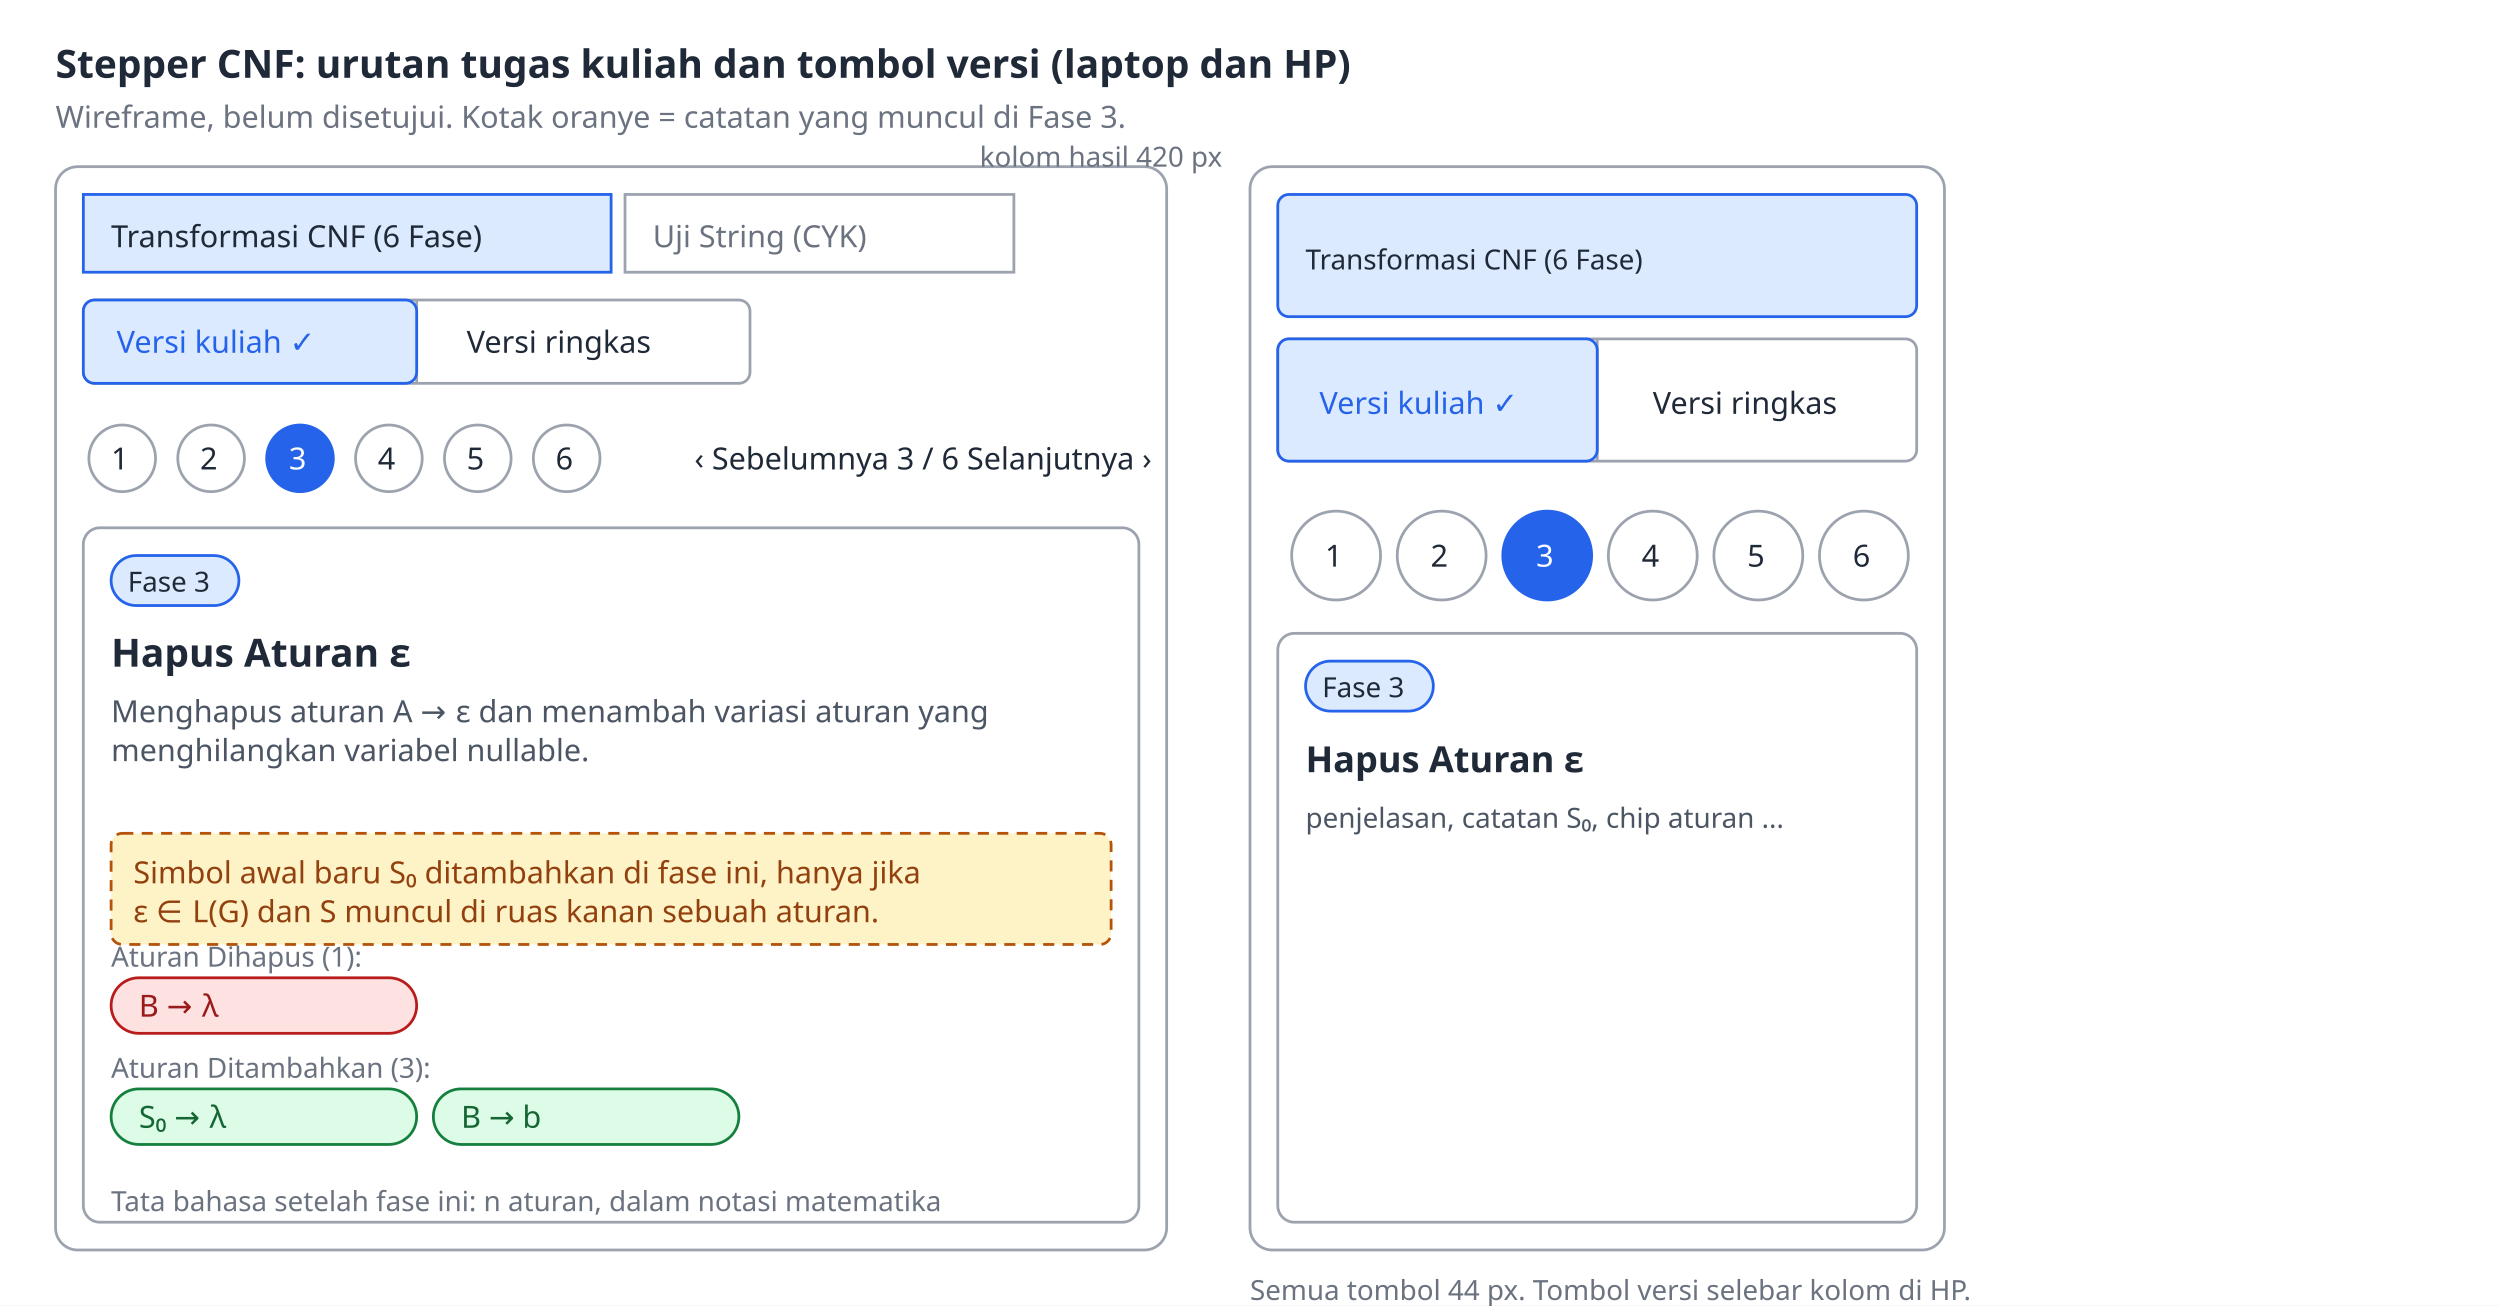
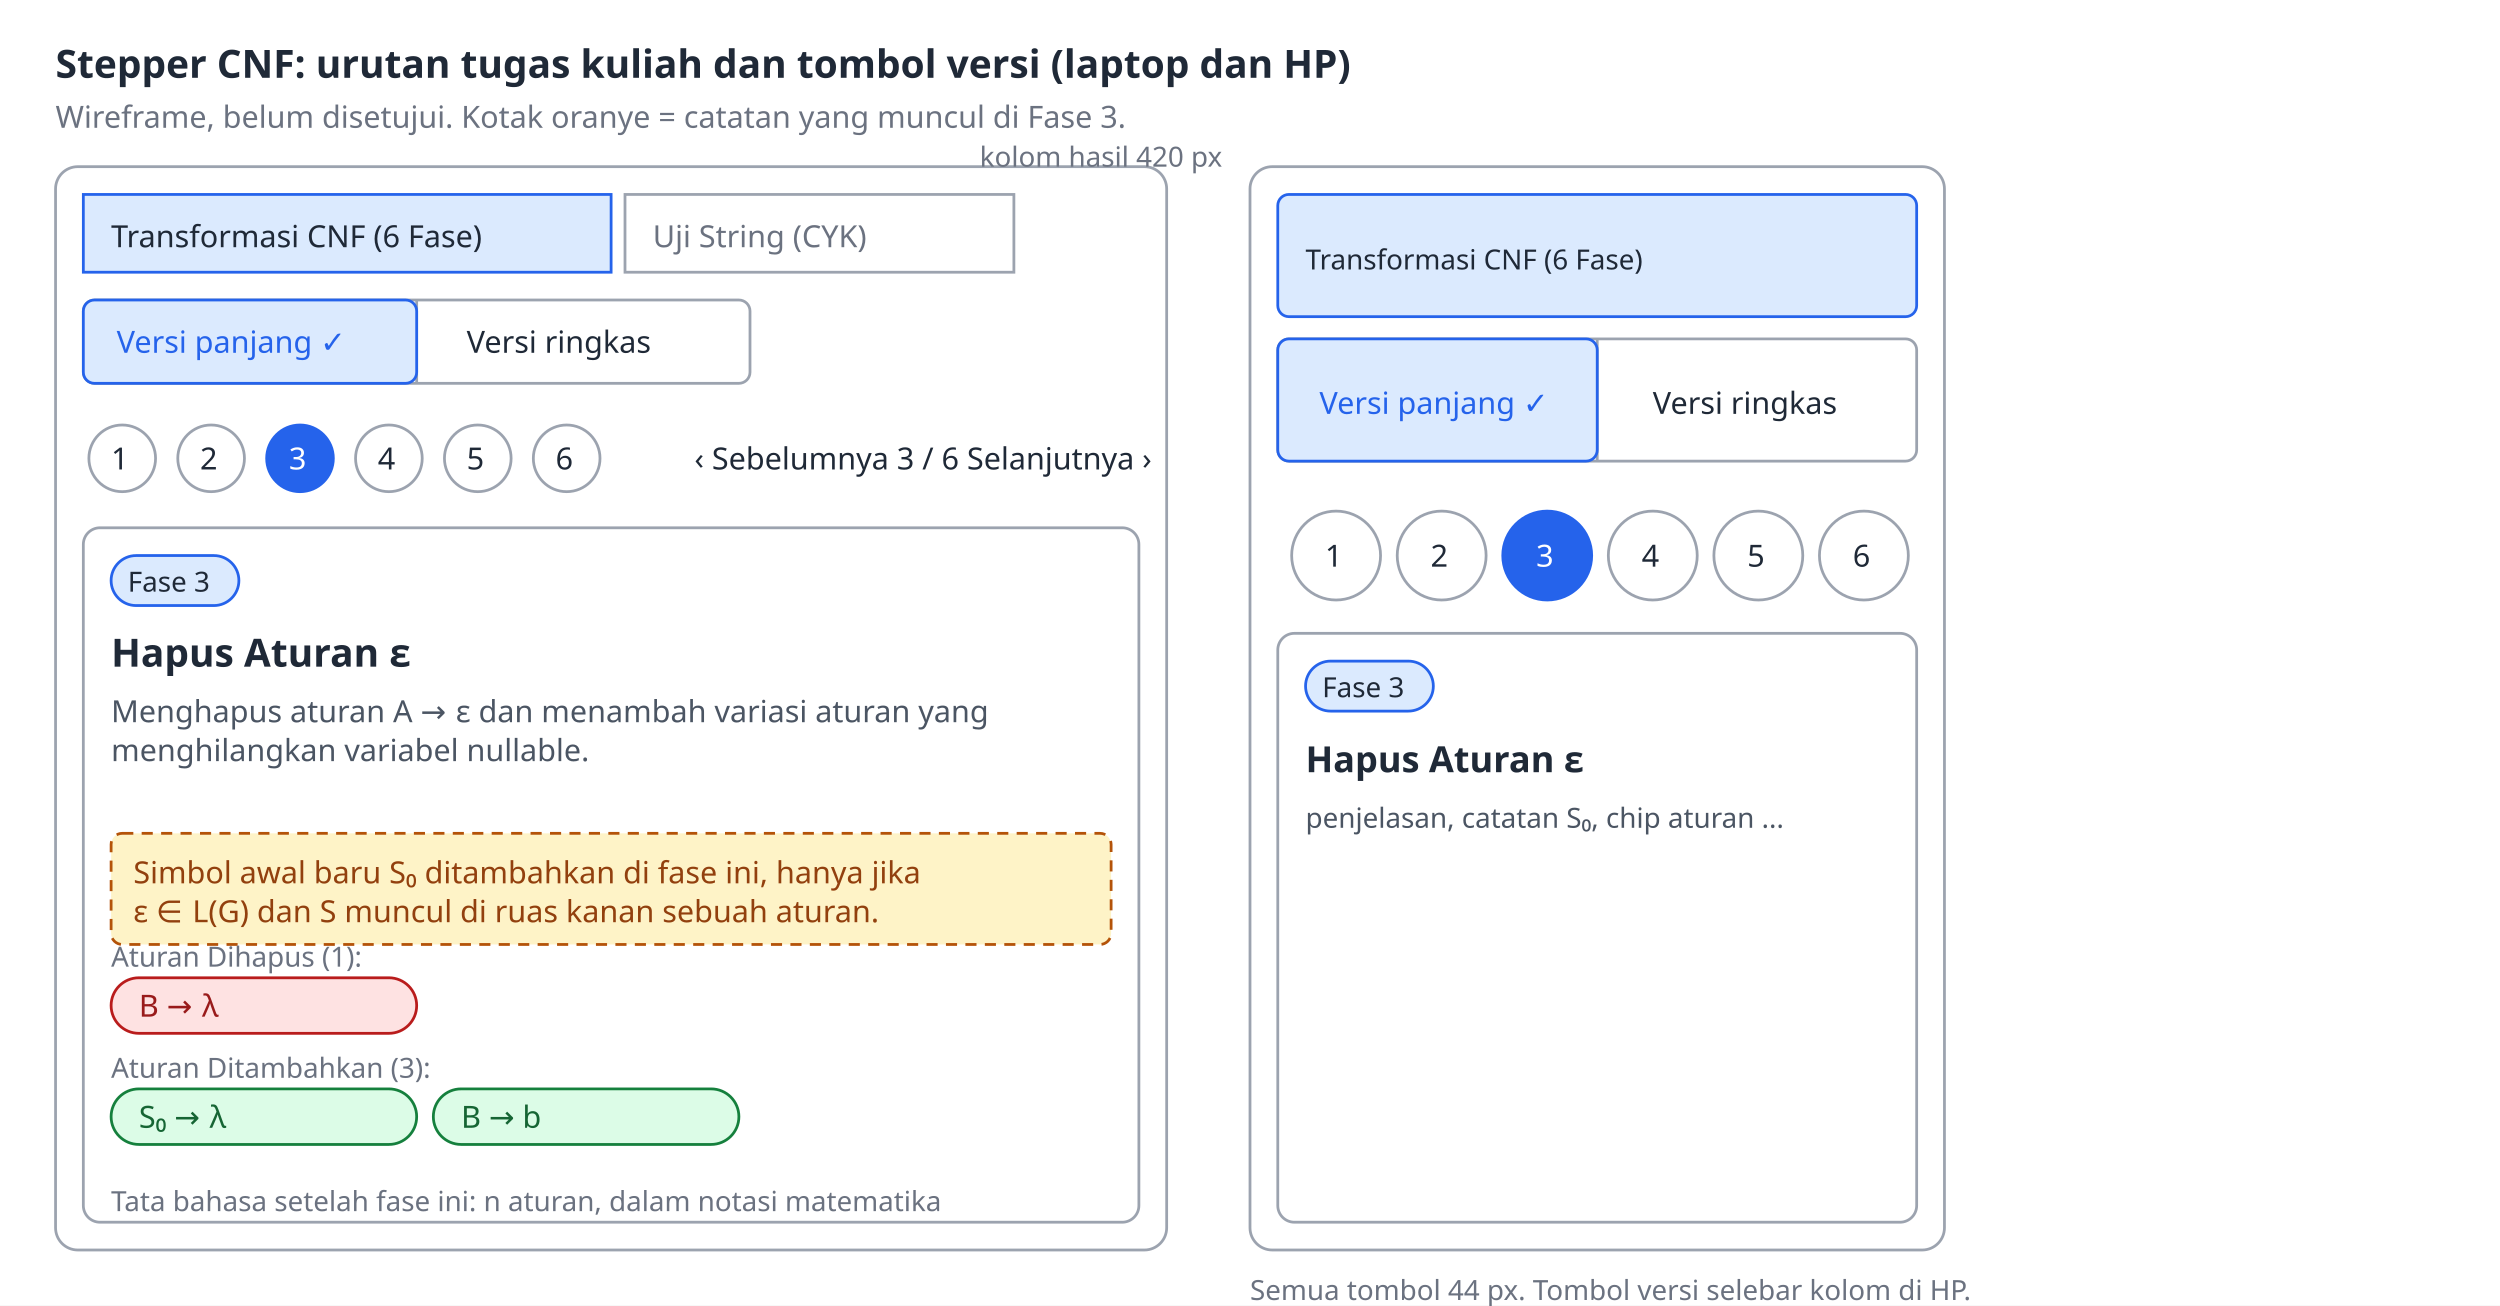
<svg xmlns="http://www.w3.org/2000/svg" viewBox="0 0 900 470" font-family="system-ui, sans-serif" font-size="11">
  <rect width="900" height="470" fill="#ffffff" />
  <g fill="none" stroke="#9ca3af" stroke-width="1">
    <rect x="20" y="60" width="400" height="390" rx="8" />
    <rect x="30" y="70" width="190" height="28" fill="#dbeafe" stroke="#2563eb" />
    <rect x="225" y="70" width="140" height="28" />
    <rect x="30" y="108" width="240" height="30" rx="4" />
    <line x1="150" y1="108" x2="150" y2="138" />
    <rect x="30" y="108" width="120" height="30" rx="4" fill="#dbeafe" stroke="#2563eb" />
    <circle cx="44" cy="165" r="12" />
    <circle cx="76" cy="165" r="12" />
    <circle cx="108" cy="165" r="12" fill="#2563eb" stroke="#2563eb" />
    <circle cx="140" cy="165" r="12" />
    <circle cx="172" cy="165" r="12" />
    <circle cx="204" cy="165" r="12" />
    <rect x="30" y="190" width="380" height="250" rx="6" />
    <rect x="40" y="200" width="46" height="18" rx="9" fill="#dbeafe" stroke="#2563eb" />
    <rect x="40" y="300" width="360" height="40" rx="4" fill="#fef3c7" stroke="#b45309" stroke-dasharray="4 3" />
    <rect x="40" y="352" width="110" height="20" rx="10" fill="#fee2e2" stroke="#b91c1c" />
    <rect x="40" y="392" width="110" height="20" rx="10" fill="#dcfce7" stroke="#15803d" />
    <rect x="156" y="392" width="110" height="20" rx="10" fill="#dcfce7" stroke="#15803d" />
    <rect x="450" y="60" width="250" height="390" rx="8" />
    <rect x="460" y="70" width="230" height="44" rx="4" fill="#dbeafe" stroke="#2563eb" />
    <rect x="460" y="122" width="230" height="44" rx="4" />
    <line x1="575" y1="122" x2="575" y2="166" />
    <rect x="460" y="122" width="115" height="44" rx="4" fill="#dbeafe" stroke="#2563eb" />
    <circle cx="481" cy="200" r="16" />
    <circle cx="519" cy="200" r="16" />
    <circle cx="557" cy="200" r="16" fill="#2563eb" stroke="#2563eb" />
    <circle cx="595" cy="200" r="16" />
    <circle cx="633" cy="200" r="16" />
    <circle cx="671" cy="200" r="16" />
    <rect x="460" y="228" width="230" height="212" rx="6" />
    <rect x="470" y="238" width="46" height="18" rx="9" fill="#dbeafe" stroke="#2563eb" />
  </g>
  <g fill="#1f2937">
    <text x="20" y="28" font-size="14" font-weight="600">Stepper CNF: urutan tugas kuliah dan tombol versi (laptop dan HP)</text>
    <text x="20" y="46" fill="#6b7280">Wireframe, belum disetujui. Kotak oranye = catatan yang muncul di Fase 3.</text>
    <text x="40" y="89">Transformasi CNF (6 Fase)</text>
    <text x="235" y="89" fill="#6b7280">Uji String (CYK)</text>
-     <text x="42" y="127" fill="#2563eb">Versi kuliah ✓</text>
+     <text x="42" y="127" fill="#2563eb">Versi panjang ✓</text>
    <text x="168" y="127">Versi ringkas</text>
    <text x="40" y="169">1</text>
    <text x="72" y="169">2</text>
    <text x="104" y="169" fill="#ffffff">3</text>
    <text x="136" y="169">4</text>
    <text x="168" y="169">5</text>
    <text x="200" y="169">6</text>
    <text x="250" y="169">‹ Sebelumnya   3 / 6   Selanjutnya ›</text>
    <text x="46" y="213" font-size="10">Fase 3</text>
    <text x="40" y="240" font-size="14" font-weight="600">Hapus Aturan ε</text>
    <text x="40" y="260" fill="#4b5563">Menghapus aturan A → ε dan menambah variasi aturan yang</text>
    <text x="40" y="274" fill="#4b5563">menghilangkan variabel nullable.</text>
    <text x="48" y="318" fill="#92400e">Simbol awal baru S₀ ditambahkan di fase ini, hanya jika</text>
    <text x="48" y="332" fill="#92400e">ε ∈ L(G) dan S muncul di ruas kanan sebuah aturan.</text>
    <text x="40" y="348" font-size="10" fill="#6b7280">Aturan Dihapus (1):</text>
    <text x="50" y="366" fill="#991b1b">B → λ</text>
    <text x="40" y="388" font-size="10" fill="#6b7280">Aturan Ditambahkan (3):</text>
    <text x="50" y="406" fill="#166534">S₀ → λ</text>
    <text x="166" y="406" fill="#166534">B → b</text>
    <text x="40" y="436" font-size="10" fill="#6b7280">Tata bahasa setelah fase ini: n aturan, dalam notasi matematika</text>
    <text x="470" y="97" font-size="10" fill="#1f2937">Transformasi CNF (6 Fase)</text>
-     <text x="475" y="149" fill="#2563eb">Versi kuliah ✓</text>
+     <text x="475" y="149" fill="#2563eb">Versi panjang ✓</text>
    <text x="595" y="149">Versi ringkas</text>
    <text x="477" y="204">1</text>
    <text x="515" y="204">2</text>
    <text x="553" y="204" fill="#ffffff">3</text>
    <text x="591" y="204">4</text>
    <text x="629" y="204">5</text>
    <text x="667" y="204">6</text>
    <text x="476" y="251" font-size="10">Fase 3</text>
    <text x="470" y="278" font-size="13" font-weight="600">Hapus Aturan ε</text>
    <text x="470" y="298" fill="#4b5563" font-size="10">penjelasan, catatan S₀, chip aturan ...</text>
    <text x="450" y="468" fill="#6b7280" font-size="10">Semua tombol 44 px. Tombol versi selebar kolom di HP.</text>
    <text x="440" y="60" fill="#6b7280" font-size="10" text-anchor="end">kolom hasil 420 px</text>
  </g>
</svg>
